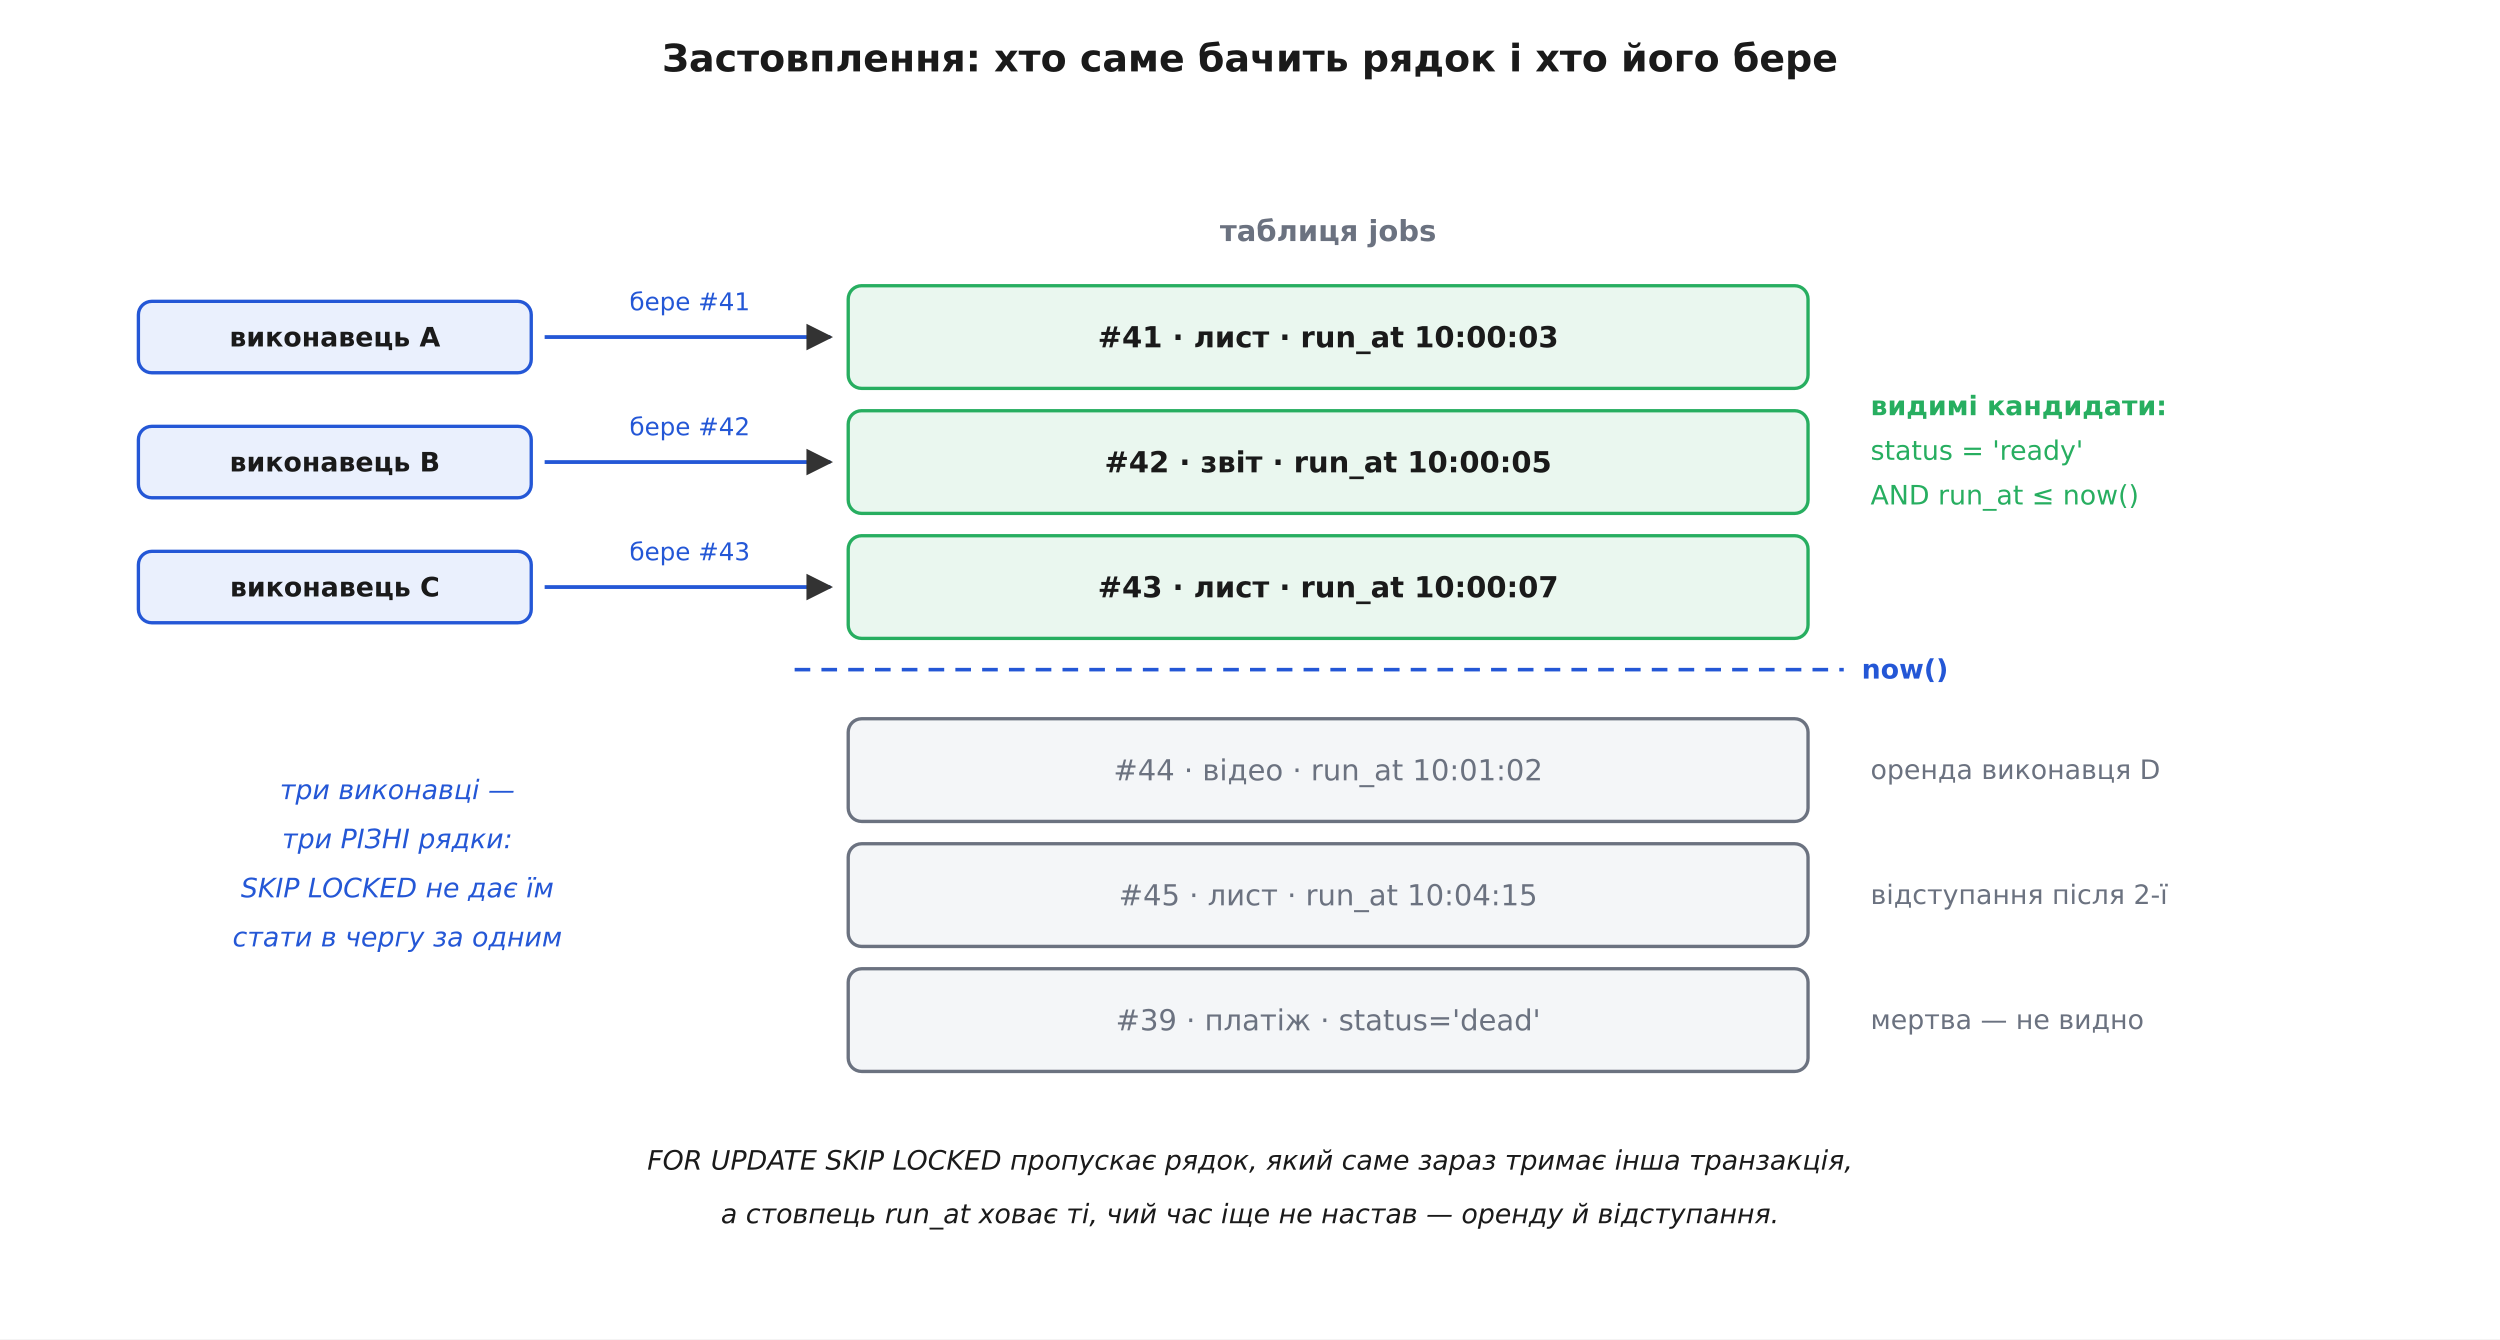
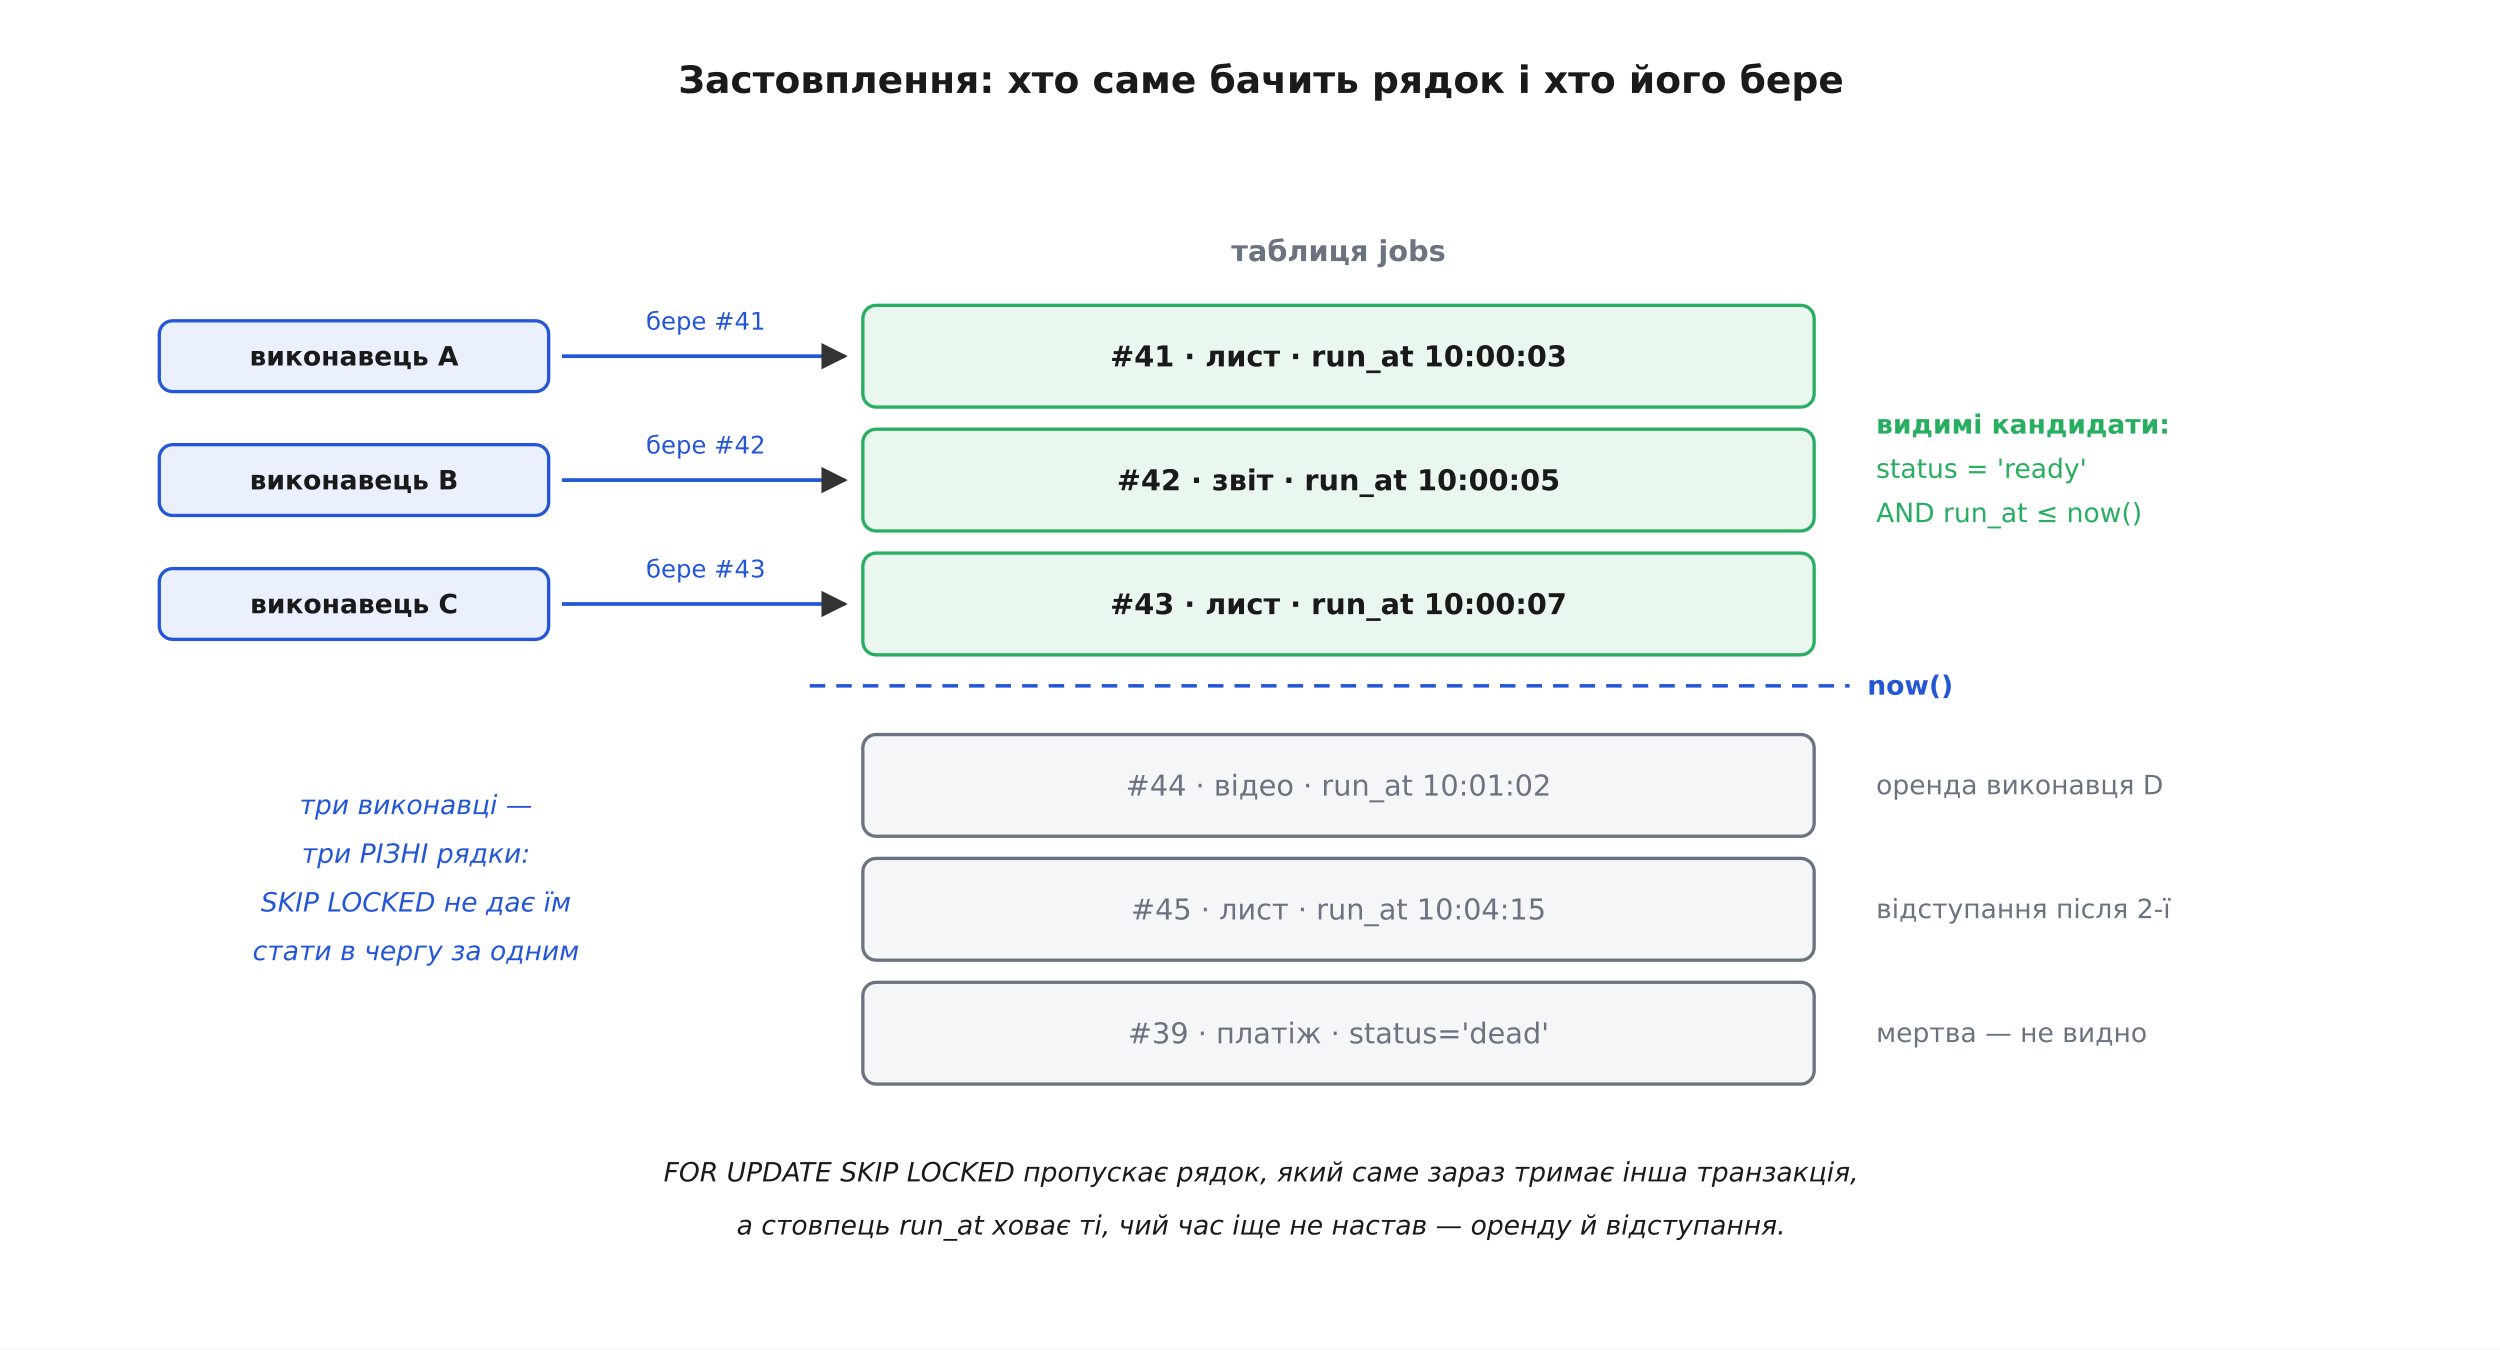
- <svg xmlns="http://www.w3.org/2000/svg" viewBox="0 0 1120 600" font-family="'Segoe UI', 'DejaVu Sans', Arial, sans-serif">
-   <rect width="1120" height="600" fill="#ffffff" />
+ <svg xmlns="http://www.w3.org/2000/svg" viewBox="-10 -10 1130 610" font-family="'Segoe UI', 'DejaVu Sans', Arial, sans-serif">
+   <rect x="-10" y="-10" width="1130" height="610" fill="#ffffff" />
  <defs>
    <marker id="arrow" viewBox="0 0 10 10" refX="9" refY="5" markerWidth="7" markerHeight="7" orient="auto-start-reverse">
      <path d="M0 0 L10 5 L0 10 z" fill="#333333" />
    </marker>
  </defs>
  <text x="560.0" y="32.0" font-family="'Segoe UI', 'DejaVu Sans', Arial, sans-serif" font-size="17" fill="#1a1a1a" text-anchor="middle" font-weight="700">Застовплення: хто саме бачить рядок і хто його бере</text>
  <text x="595.0" y="108.0" font-family="'Segoe UI', 'DejaVu Sans', Arial, sans-serif" font-size="13" fill="#6b7280" text-anchor="middle" font-weight="700">таблиця jobs</text>
  <rect x="380.0" y="128.0" width="430.0" height="46.0" rx="6" fill="#eaf7ef" stroke="#27ae60" stroke-width="1.5" />
  <text x="595.0" y="155.6" font-family="'Segoe UI', 'DejaVu Sans', Arial, sans-serif" font-size="13" fill="#1a1a1a" text-anchor="middle" font-weight="700">
    <tspan x="595.0" dy="0.0">#41 · лист · run_at 10:00:03</tspan>
  </text>
  <rect x="380.0" y="184.0" width="430.0" height="46.0" rx="6" fill="#eaf7ef" stroke="#27ae60" stroke-width="1.5" />
  <text x="595.0" y="211.6" font-family="'Segoe UI', 'DejaVu Sans', Arial, sans-serif" font-size="13" fill="#1a1a1a" text-anchor="middle" font-weight="700">
    <tspan x="595.0" dy="0.0">#42 · звіт · run_at 10:00:05</tspan>
  </text>
  <rect x="380.0" y="240.0" width="430.0" height="46.0" rx="6" fill="#eaf7ef" stroke="#27ae60" stroke-width="1.5" />
  <text x="595.0" y="267.6" font-family="'Segoe UI', 'DejaVu Sans', Arial, sans-serif" font-size="13" fill="#1a1a1a" text-anchor="middle" font-weight="700">
    <tspan x="595.0" dy="0.0">#43 · лист · run_at 10:00:07</tspan>
  </text>
  <rect x="380.0" y="322.0" width="430.0" height="46.0" rx="6" fill="#f4f6f8" stroke="#6b7280" stroke-width="1.5" />
  <text x="595.0" y="349.6" font-family="'Segoe UI', 'DejaVu Sans', Arial, sans-serif" font-size="13" fill="#6b7280" text-anchor="middle">
    <tspan x="595.0" dy="0.0">#44 · відео · run_at 10:01:02</tspan>
  </text>
  <rect x="380.0" y="378.0" width="430.0" height="46.0" rx="6" fill="#f4f6f8" stroke="#6b7280" stroke-width="1.5" />
  <text x="595.0" y="405.6" font-family="'Segoe UI', 'DejaVu Sans', Arial, sans-serif" font-size="13" fill="#6b7280" text-anchor="middle">
    <tspan x="595.0" dy="0.0">#45 · лист · run_at 10:04:15</tspan>
  </text>
  <rect x="380.0" y="434.0" width="430.0" height="46.0" rx="6" fill="#f4f6f8" stroke="#6b7280" stroke-width="1.5" />
  <text x="595.0" y="461.6" font-family="'Segoe UI', 'DejaVu Sans', Arial, sans-serif" font-size="13" fill="#6b7280" text-anchor="middle">
    <tspan x="595.0" dy="0.0">#39 · платіж · status='dead'</tspan>
  </text>
  <line x1="356.0" y1="300.0" x2="826.0" y2="300.0" stroke="#2457d6" stroke-width="1.6" stroke-dasharray="7 5" />
  <text x="834.0" y="304.0" font-family="'Segoe UI', 'DejaVu Sans', Arial, sans-serif" font-size="12" fill="#2457d6" text-anchor="start" font-weight="700">now()</text>
  <text x="838.0" y="186.0" font-family="'Segoe UI', 'DejaVu Sans', Arial, sans-serif" font-size="12" fill="#27ae60" text-anchor="start" font-weight="700">видимі кандидати:</text>
  <text x="838.0" y="206.0" font-family="'Segoe UI', 'DejaVu Sans', Arial, sans-serif" font-size="12" fill="#27ae60" text-anchor="start">status = 'ready'</text>
  <text x="838.0" y="226.0" font-family="'Segoe UI', 'DejaVu Sans', Arial, sans-serif" font-size="12" fill="#27ae60" text-anchor="start">AND run_at ≤ now()</text>
  <text x="838.0" y="349.0" font-family="'Segoe UI', 'DejaVu Sans', Arial, sans-serif" font-size="12" fill="#6b7280" text-anchor="start">оренда виконавця D</text>
  <text x="838.0" y="405.0" font-family="'Segoe UI', 'DejaVu Sans', Arial, sans-serif" font-size="12" fill="#6b7280" text-anchor="start">відступання після 2-ї</text>
  <text x="838.0" y="461.0" font-family="'Segoe UI', 'DejaVu Sans', Arial, sans-serif" font-size="12" fill="#6b7280" text-anchor="start">мертва — не видно</text>
  <line x1="244.0" y1="151.0" x2="372.0" y2="151.0" stroke="#2457d6" stroke-width="1.7" marker-end="url(#arrow)" />
  <text x="309.0" y="139.0" font-family="'Segoe UI', 'DejaVu Sans', Arial, sans-serif" font-size="11" fill="#2457d6" text-anchor="middle">бере #41</text>
  <rect x="62.0" y="135.0" width="176.0" height="32.0" rx="6" fill="#eaf0fd" stroke="#2457d6" stroke-width="1.5" />
  <text x="150.0" y="155.2" font-family="'Segoe UI', 'DejaVu Sans', Arial, sans-serif" font-size="12" fill="#1a1a1a" text-anchor="middle" font-weight="700">
    <tspan x="150.0" dy="0.0">виконавець A</tspan>
  </text>
  <line x1="244.0" y1="207.0" x2="372.0" y2="207.0" stroke="#2457d6" stroke-width="1.7" marker-end="url(#arrow)" />
  <text x="309.0" y="195.0" font-family="'Segoe UI', 'DejaVu Sans', Arial, sans-serif" font-size="11" fill="#2457d6" text-anchor="middle">бере #42</text>
  <rect x="62.0" y="191.0" width="176.0" height="32.0" rx="6" fill="#eaf0fd" stroke="#2457d6" stroke-width="1.5" />
  <text x="150.0" y="211.2" font-family="'Segoe UI', 'DejaVu Sans', Arial, sans-serif" font-size="12" fill="#1a1a1a" text-anchor="middle" font-weight="700">
    <tspan x="150.0" dy="0.0">виконавець B</tspan>
  </text>
  <line x1="244.0" y1="263.0" x2="372.0" y2="263.0" stroke="#2457d6" stroke-width="1.7" marker-end="url(#arrow)" />
  <text x="309.0" y="251.0" font-family="'Segoe UI', 'DejaVu Sans', Arial, sans-serif" font-size="11" fill="#2457d6" text-anchor="middle">бере #43</text>
  <rect x="62.0" y="247.0" width="176.0" height="32.0" rx="6" fill="#eaf0fd" stroke="#2457d6" stroke-width="1.5" />
  <text x="150.0" y="267.2" font-family="'Segoe UI', 'DejaVu Sans', Arial, sans-serif" font-size="12" fill="#1a1a1a" text-anchor="middle" font-weight="700">
    <tspan x="150.0" dy="0.0">виконавець C</tspan>
  </text>
  <text x="178.0" y="358.0" font-family="'Segoe UI', 'DejaVu Sans', Arial, sans-serif" font-size="12" fill="#2457d6" text-anchor="middle" font-style="italic">три виконавці —</text>
  <text x="178.0" y="380.0" font-family="'Segoe UI', 'DejaVu Sans', Arial, sans-serif" font-size="12" fill="#2457d6" text-anchor="middle" font-style="italic">три РІЗНІ рядки:</text>
  <text x="178.0" y="402.0" font-family="'Segoe UI', 'DejaVu Sans', Arial, sans-serif" font-size="12" fill="#2457d6" text-anchor="middle" font-style="italic">SKIP LOCKED не дає їм</text>
  <text x="178.0" y="424.0" font-family="'Segoe UI', 'DejaVu Sans', Arial, sans-serif" font-size="12" fill="#2457d6" text-anchor="middle" font-style="italic">стати в чергу за одним</text>
  <text x="560.0" y="524.0" font-family="'Segoe UI', 'DejaVu Sans', Arial, sans-serif" font-size="12" fill="#1a1a1a" text-anchor="middle" font-style="italic">FOR UPDATE SKIP LOCKED пропускає рядок, який саме зараз тримає інша транзакція,</text>
  <text x="560.0" y="548.0" font-family="'Segoe UI', 'DejaVu Sans', Arial, sans-serif" font-size="12" fill="#1a1a1a" text-anchor="middle" font-style="italic">а стовпець run_at ховає ті, чий час іще не настав — оренду й відступання.</text>
</svg>
